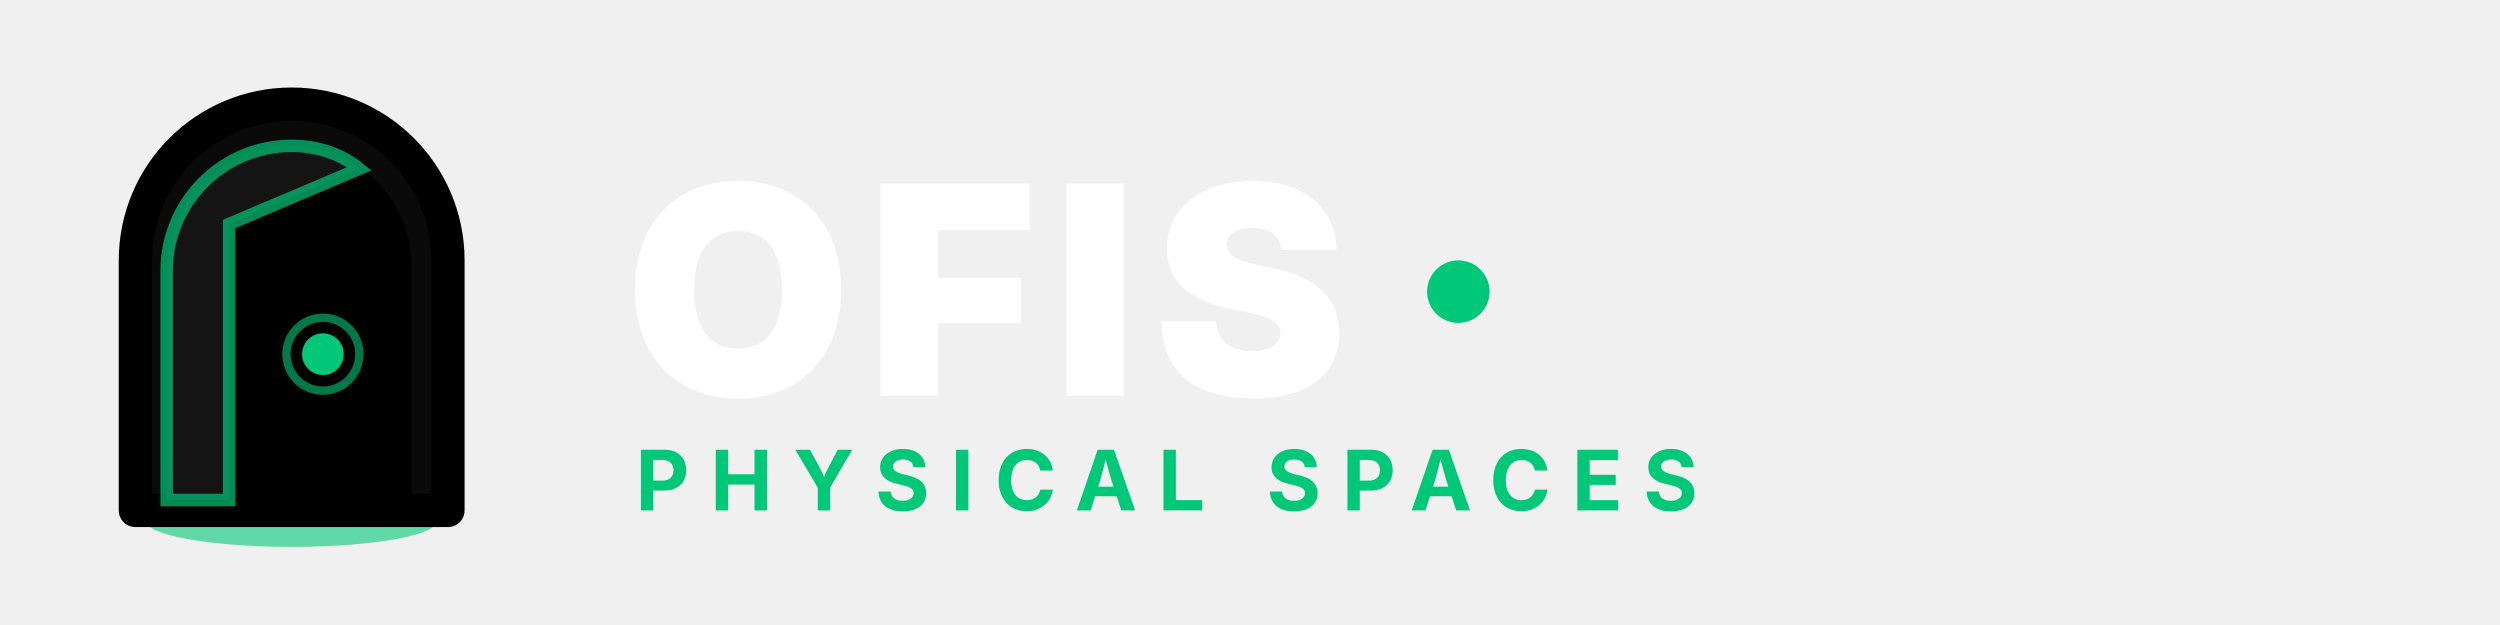
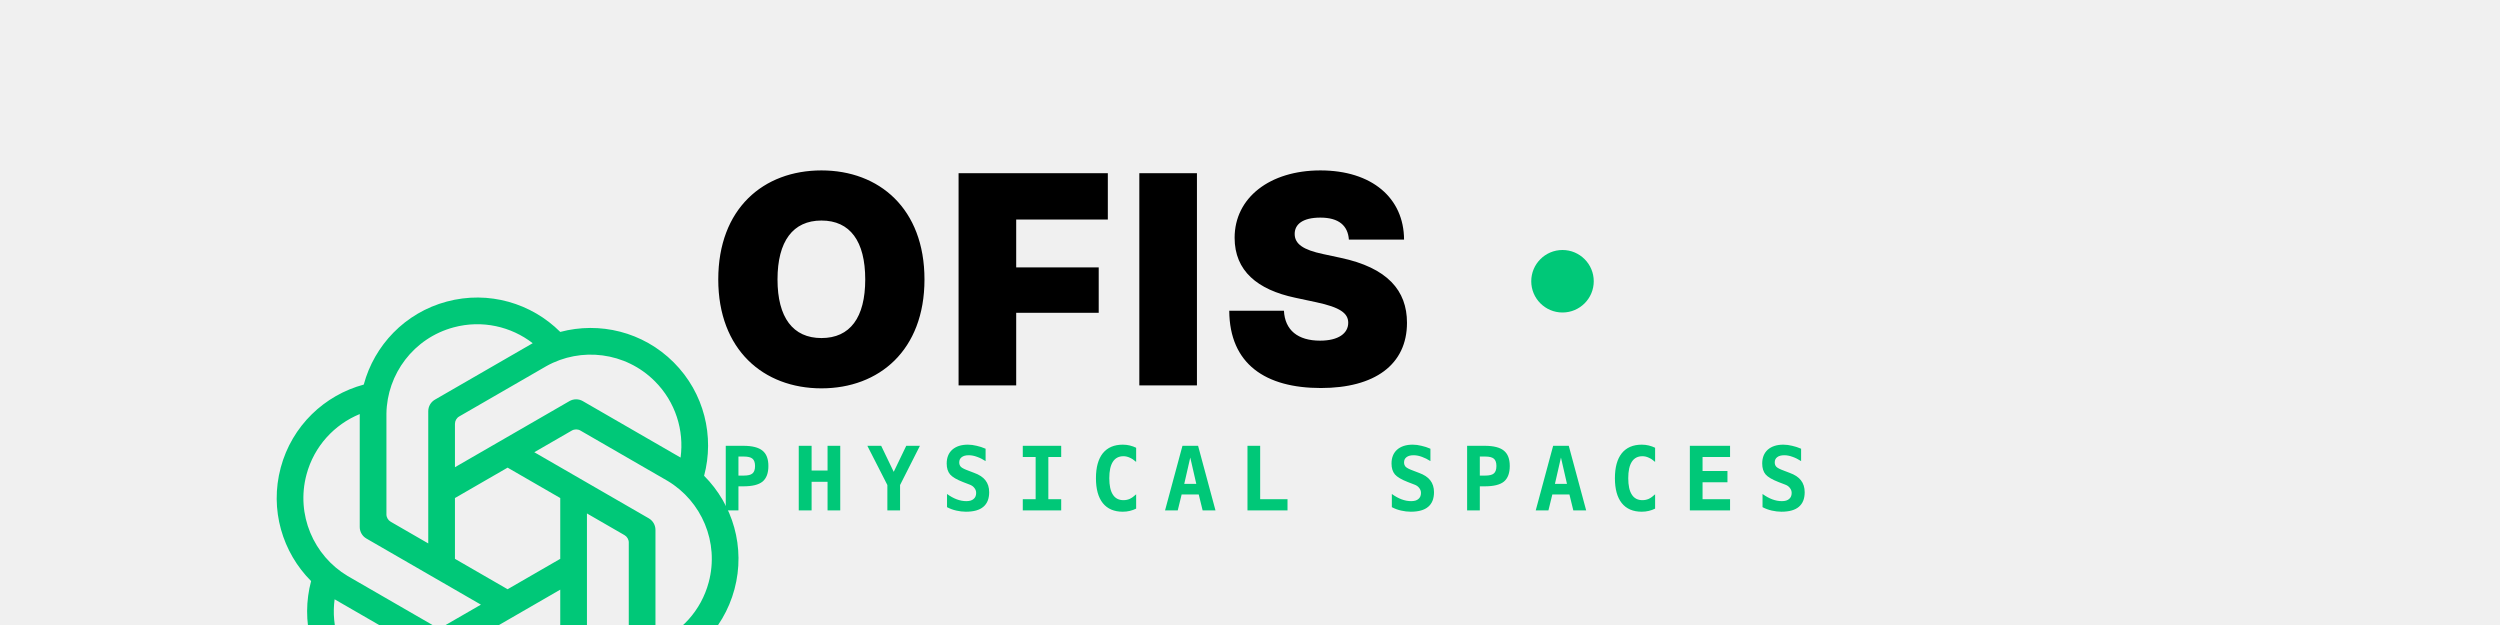
<svg xmlns="http://www.w3.org/2000/svg" width="240" height="60" viewBox="0 0 240 60" fill="none">
-   <defs>
-     <linearGradient id="ofisGreenGrad" x1="0" y1="0" x2="36" y2="46" gradientUnits="userSpaceOnUse">
-       <stop offset="0%" stopColor="#00E58B" />
-       <stop offset="100%" stopColor="#00C878" />
-     </linearGradient>
-     <linearGradient id="ofisInnerGlow" x1="18" y1="4" x2="18" y2="42" gradientUnits="userSpaceOnUse">
-       <stop offset="0%" stopColor="#00C878" stopOpacity="0.45" />
-       <stop offset="100%" stopColor="#00C878" stopOpacity="0.08" />
-     </linearGradient>
-   </defs>
-   <g transform="translate(10, 7)">
-     <ellipse cx="18" cy="43" rx="14" ry="2.5" fill="#00C878" fill-opacity="0.6" />
-     <path d="M3 42V18C3 9.716 9.716 3 18 3C26.284 3 33 9.716 33 18V42H3Z" fill="#0A0A0A" stroke="url(#ofisGreenGrad)" stroke-width="3.2" stroke-linejoin="round" />
-     <path d="M6.5 41V18.5C6.5 12.149 11.649 7 18 7C24.351 7 29.5 12.149 29.5 18.5V41H6.5Z" fill="url(#ofisInnerGlow)" />
-     <path d="M6 41V19C6 12.373 11.373 7 18 7C20.5 7 22.8 7.8 24.5 9.2L12 14.5V41H6Z" fill="#141414" stroke="#00C878" stroke-width="1.2" stroke-opacity="0.7" />
-     <circle cx="21" cy="27" r="2" fill="#00C878" />
-     <circle cx="21" cy="27" r="3.5" stroke="#00C878" stroke-width="0.8" stroke-opacity="0.6" />
+   <g transform="translate(4, 6) scale(0.125)">
+     <path d="M508.749 317.399C516.777 287.314 508.991 253.884 485.389 230.282C461.788 206.681 428.36 198.895 398.273 206.923C376.231 184.928 343.39 174.956 311.148 183.596C278.906 192.234 255.45 217.292 247.36 247.361C217.291 255.451 192.233 278.91 183.595 311.149C174.957 343.391 184.927 376.232 206.924 398.274C198.896 428.359 206.683 461.789 230.284 485.391C253.885 508.992 287.313 516.779 317.401 508.75C339.442 530.745 372.286 540.717 404.525 532.079C436.767 523.441 460.223 498.384 468.313 468.315C498.383 460.224 523.44 436.766 532.078 404.526C540.716 372.285 530.747 339.443 508.749 317.402V317.399ZM470.899 244.776C486.892 260.77 493.488 282.601 490.687 303.412L415.577 260.046C412.411 258.218 408.509 258.218 405.345 260.046L317.401 310.82V277.526C317.401 275.191 318.652 273.005 320.676 271.837L387.644 233.174C414.178 218.353 448.346 222.223 470.901 244.776H470.899ZM357.837 311.144L398.275 334.491V381.185L357.837 404.532L317.398 381.185V334.491L357.837 311.144ZM264.776 269.693C265.207 239.305 285.644 211.649 316.453 203.393C338.3 197.54 360.505 202.744 377.127 215.573L302.014 258.937C298.848 260.764 296.898 264.144 296.898 267.798V369.346L268.065 352.699C266.043 351.531 264.776 349.353 264.776 347.017V269.691V269.693ZM203.391 316.454C209.244 294.608 224.854 277.978 244.276 269.999V356.73C244.276 360.384 246.226 363.763 249.392 365.591L337.337 416.365L308.503 433.013C306.481 434.181 303.961 434.188 301.939 433.02L234.971 394.357C208.868 378.789 195.138 347.261 203.391 316.454ZM244.775 470.9C228.781 454.906 222.186 433.075 224.986 412.264L300.096 455.63C303.263 457.457 307.164 457.457 310.328 455.63L398.273 404.856V438.149C398.273 440.485 397.022 442.671 394.997 443.839L328.029 482.502C301.495 497.322 267.327 493.452 244.772 470.9H244.775ZM450.897 445.982C450.466 476.371 430.029 504.027 399.22 512.283C377.373 518.136 355.168 512.932 338.547 500.102L413.659 456.738C416.826 454.911 418.775 451.532 418.775 447.877V346.329L447.609 362.977C449.631 364.145 450.897 366.323 450.897 368.659V445.985V445.982ZM512.282 399.221C506.429 421.068 490.819 437.697 471.397 445.676V358.946C471.397 355.292 469.448 351.912 466.281 350.085L378.336 299.311L407.17 282.663C409.192 281.495 411.712 281.487 413.734 282.655L480.702 321.318C506.805 336.887 520.536 368.415 512.282 399.221Z" fill="#00C878" />
  </g>
-   <text x="60" y="38" fill="#FFFFFF" font-family="system-ui, -apple-system, sans-serif" font-weight="900" font-size="28" letter-spacing="1.5">OFIS</text>
-   <circle cx="140" cy="28" r="3" fill="#00C878" />
-   <text x="61" y="49" fill="#00C878" font-family="system-ui, -apple-system, sans-serif" font-weight="700" font-size="8" letter-spacing="2">PHYSICAL SPACES</text>
+   <text x="68" y="37" fill="currentColor" font-family="'Plus Jakarta Sans', -apple-system, system-ui, sans-serif" font-weight="900" font-size="28" letter-spacing="1">OFIS</text>
+   <circle cx="150" cy="27" r="3" fill="#00C878" />
+   <text x="69" y="49" fill="#00C878" font-family="'JetBrains Mono', monospace, sans-serif" font-weight="700" font-size="8.5" letter-spacing="2">PHYSICAL SPACES</text>
</svg>
